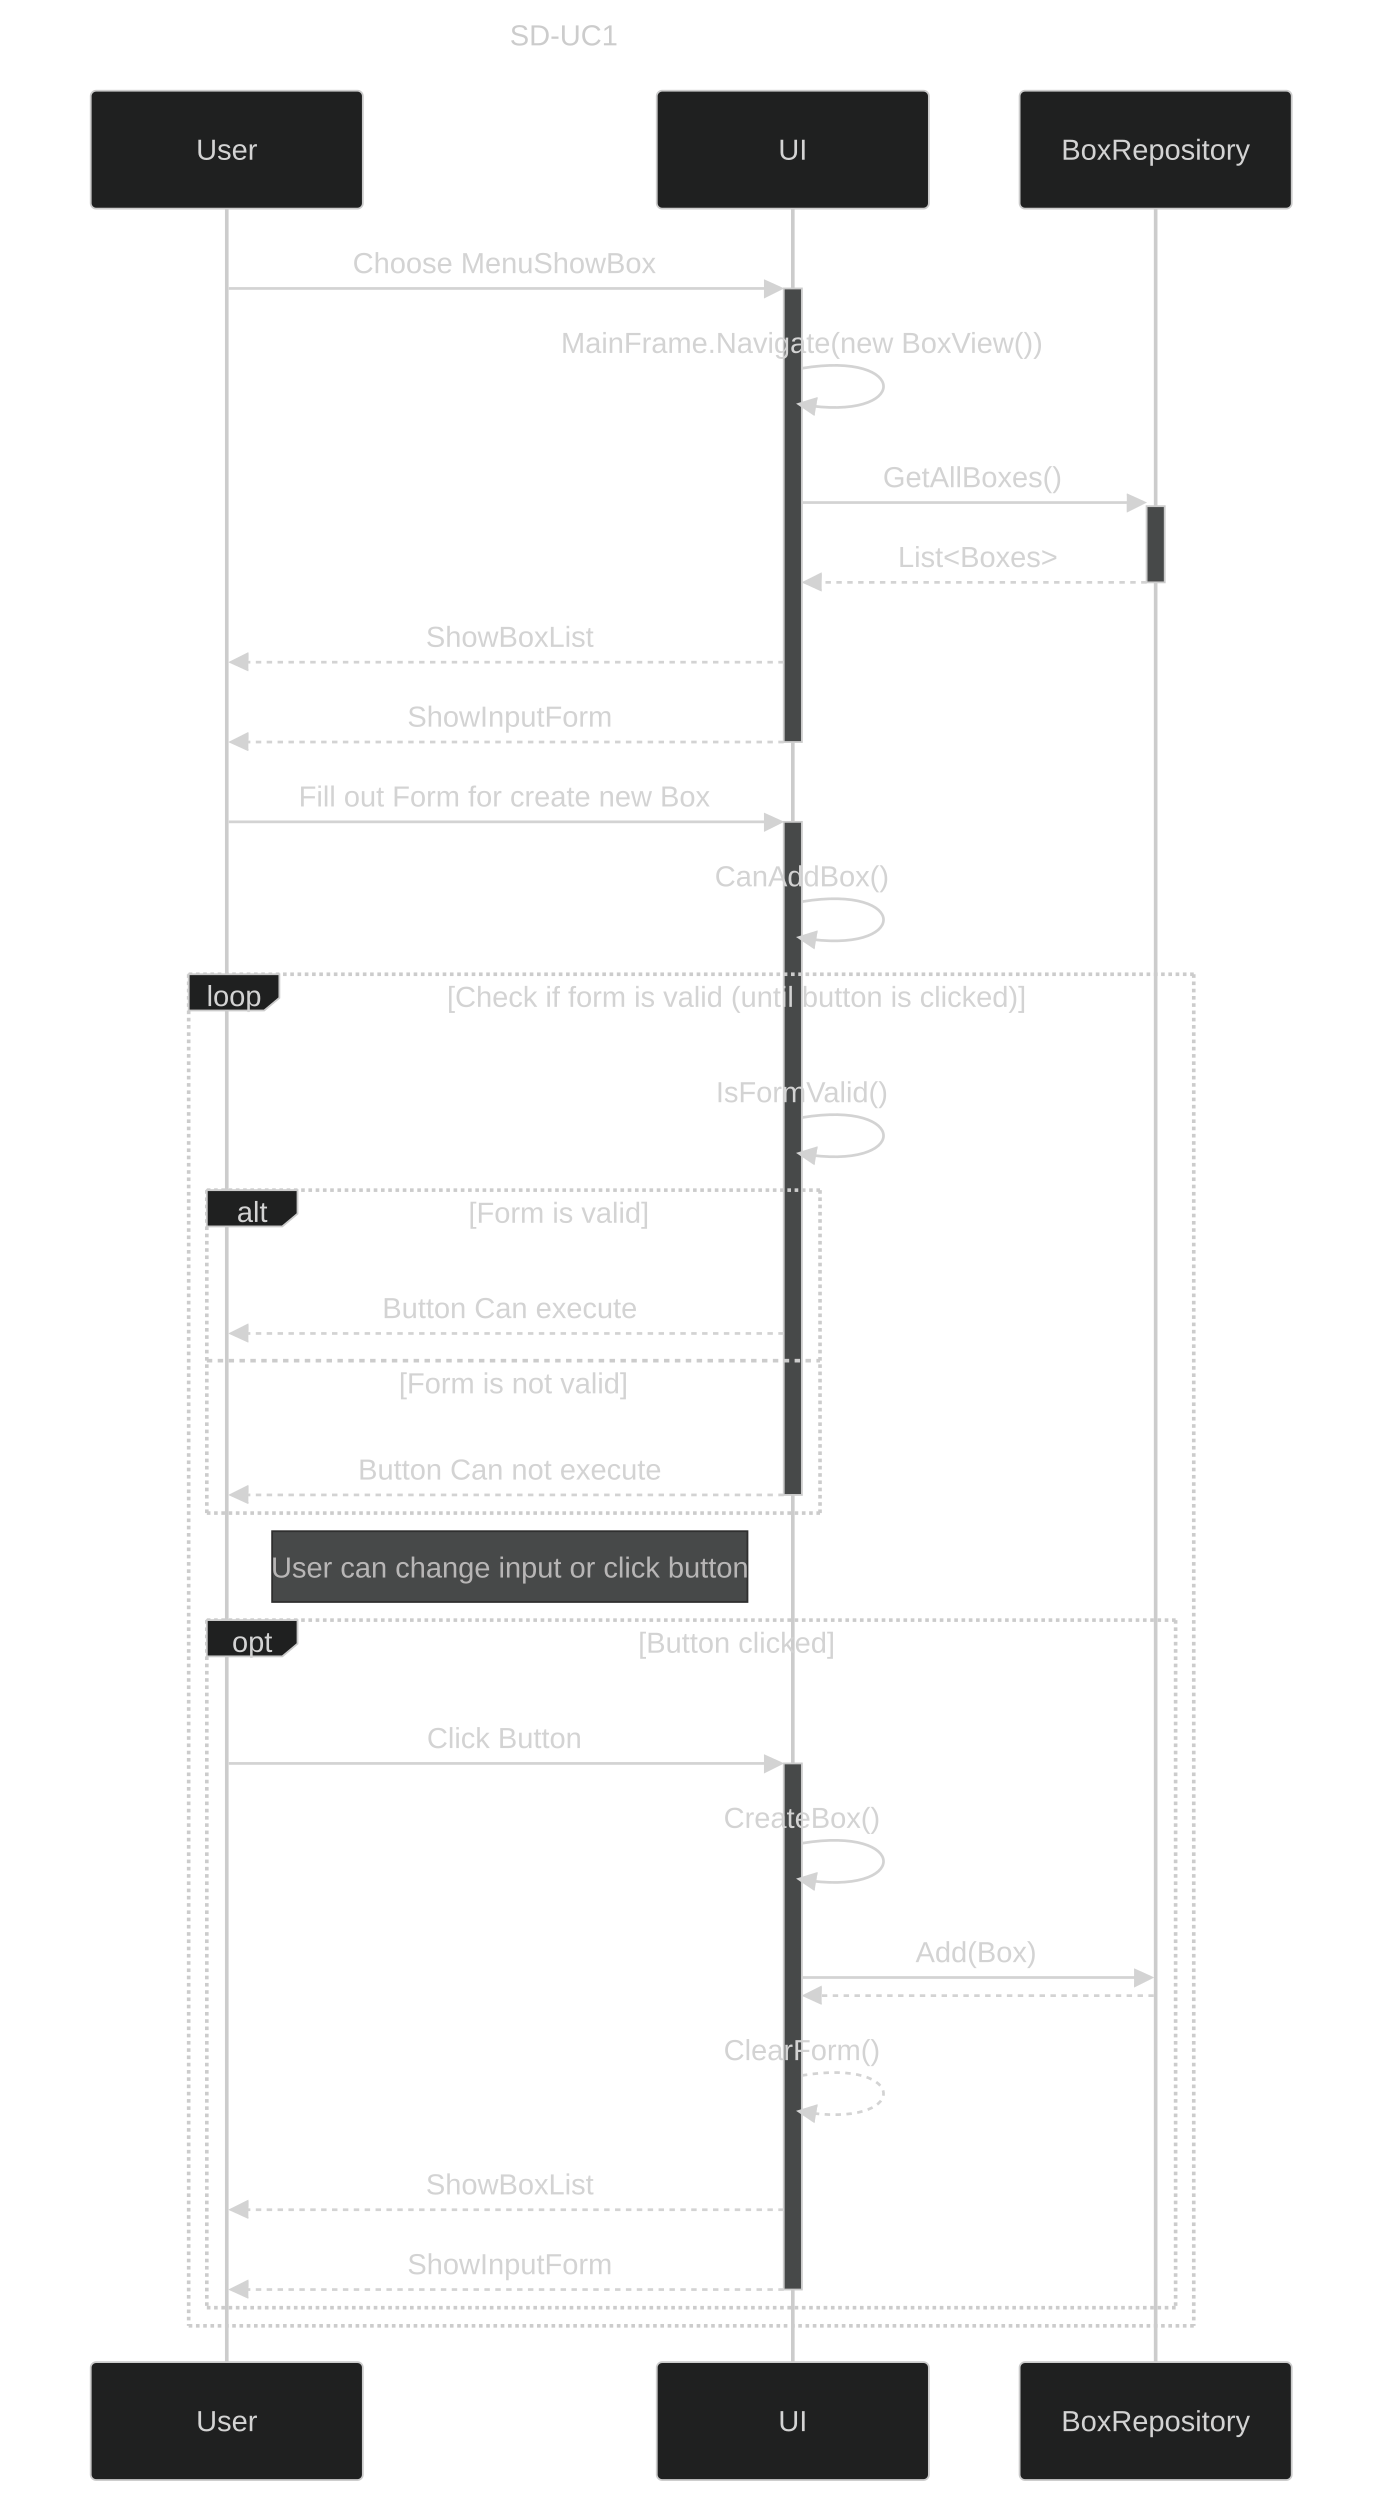
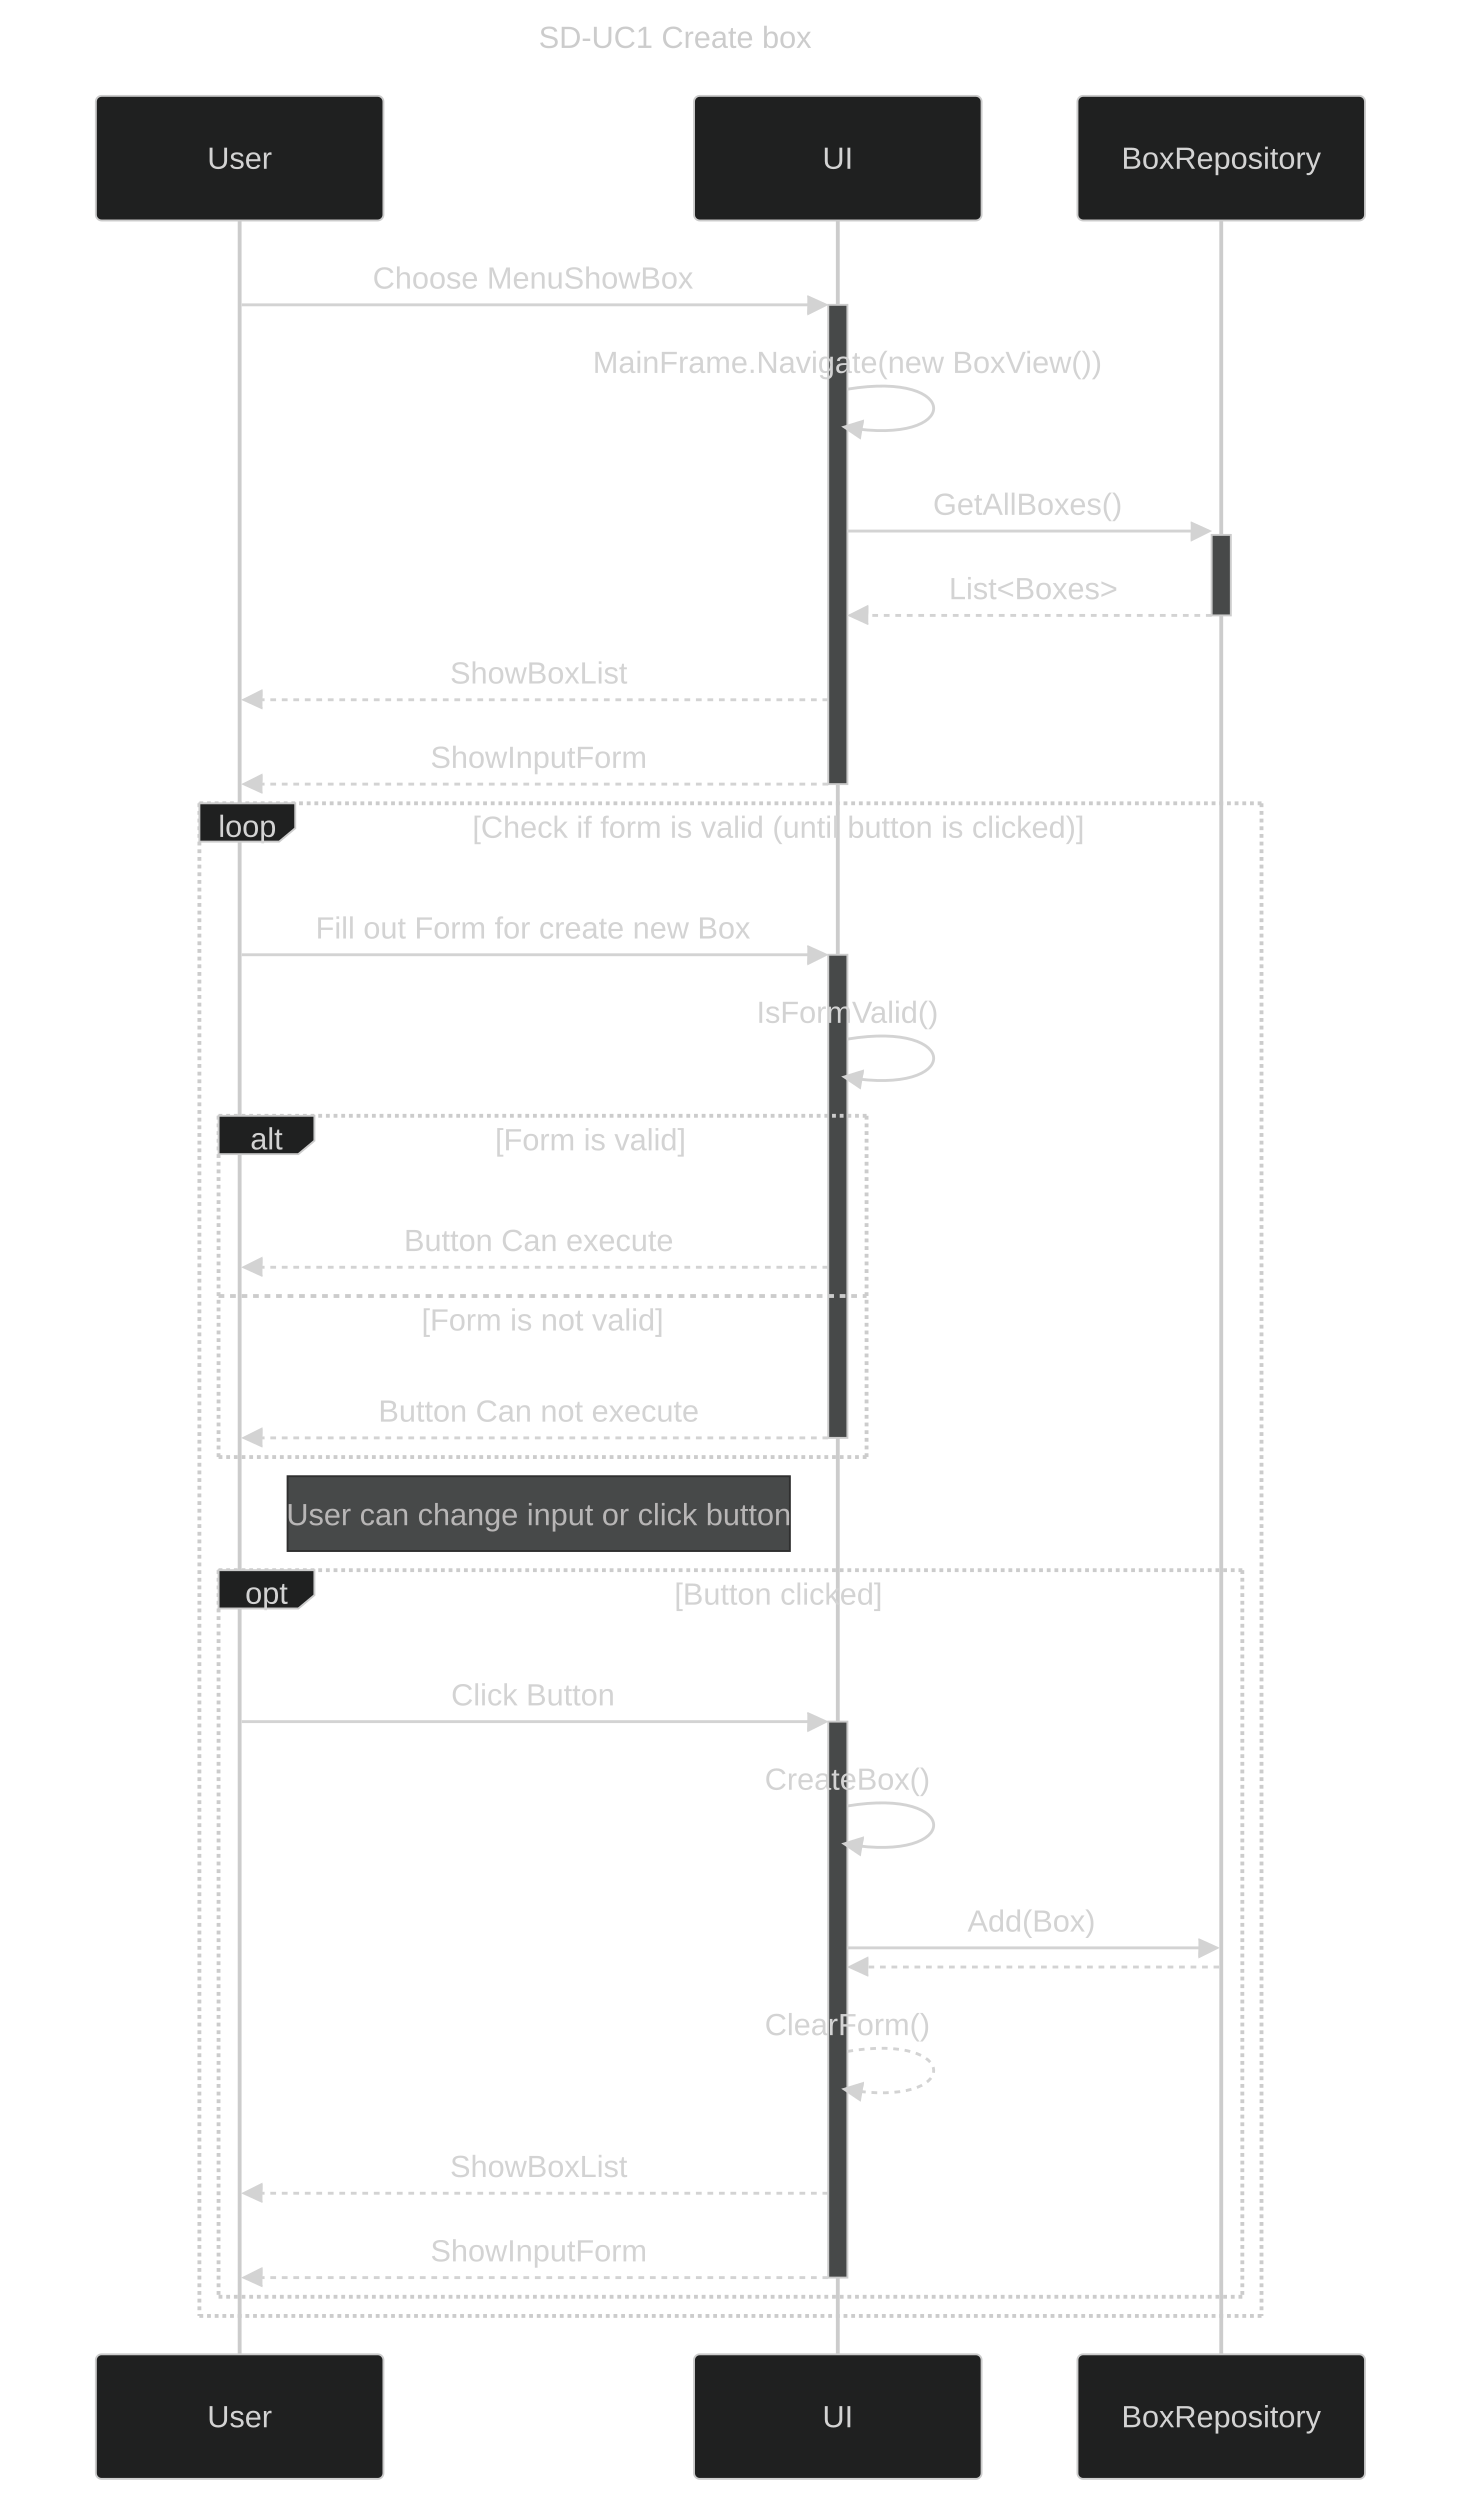
- <svg xmlns="http://www.w3.org/2000/svg" aria-roledescription="sequence" role="graphics-document document" viewBox="-50 -50 762 1378" style="max-width: 762px;" width="100%" id="mermaidGraphInSVG">
+ <svg xmlns="http://www.w3.org/2000/svg" aria-roledescription="sequence" role="graphics-document document" viewBox="-50 -50 762 1304" style="max-width: 762px;" width="100%" id="mermaidGraphInSVG">
  <g>
-     <rect class="actor actor-bottom" ry="3" rx="3" name="BoxRepository" height="65" width="150" stroke="#666" fill="#eaeaea" y="1252" x="512" />
-     <text style="text-anchor: middle; font-size: 16px; font-weight: 400;" class="actor actor-box" alignment-baseline="central" dominant-baseline="central" y="1284.5" x="587">
+     <rect class="actor actor-bottom" ry="3" rx="3" name="BoxRepository" height="65" width="150" stroke="#666" fill="#eaeaea" y="1178" x="512" />
+     <text style="text-anchor: middle; font-size: 16px; font-weight: 400;" class="actor actor-box" alignment-baseline="central" dominant-baseline="central" y="1210.5" x="587">
      <tspan dy="0" x="587">BoxRepository</tspan>
    </text>
  </g>
  <g>
-     <rect class="actor actor-bottom" ry="3" rx="3" name="UI" height="65" width="150" stroke="#666" fill="#eaeaea" y="1252" x="312" />
-     <text style="text-anchor: middle; font-size: 16px; font-weight: 400;" class="actor actor-box" alignment-baseline="central" dominant-baseline="central" y="1284.5" x="387">
+     <rect class="actor actor-bottom" ry="3" rx="3" name="UI" height="65" width="150" stroke="#666" fill="#eaeaea" y="1178" x="312" />
+     <text style="text-anchor: middle; font-size: 16px; font-weight: 400;" class="actor actor-box" alignment-baseline="central" dominant-baseline="central" y="1210.5" x="387">
      <tspan dy="0" x="387">UI</tspan>
    </text>
  </g>
  <g>
-     <rect class="actor actor-bottom" ry="3" rx="3" name="User" height="65" width="150" stroke="#666" fill="#eaeaea" y="1252" x="0" />
-     <text style="text-anchor: middle; font-size: 16px; font-weight: 400;" class="actor actor-box" alignment-baseline="central" dominant-baseline="central" y="1284.5" x="75">
+     <rect class="actor actor-bottom" ry="3" rx="3" name="User" height="65" width="150" stroke="#666" fill="#eaeaea" y="1178" x="0" />
+     <text style="text-anchor: middle; font-size: 16px; font-weight: 400;" class="actor actor-box" alignment-baseline="central" dominant-baseline="central" y="1210.5" x="75">
      <tspan dy="0" x="75">User</tspan>
    </text>
  </g>
  <g>
-     <line name="BoxRepository" stroke="#999" stroke-width="0.5px" class="actor-line 200" y2="1252" x2="587" y1="65" x1="587" id="actor23" />
-     <g id="root-23">
+     <line name="BoxRepository" stroke="#999" stroke-width="0.5px" class="actor-line 200" y2="1178" x2="587" y1="65" x1="587" id="actor65" />
+     <g id="root-65">
      <rect class="actor actor-top" ry="3" rx="3" name="BoxRepository" height="65" width="150" stroke="#666" fill="#eaeaea" y="0" x="512" />
      <text style="text-anchor: middle; font-size: 16px; font-weight: 400;" class="actor actor-box" alignment-baseline="central" dominant-baseline="central" y="32.5" x="587">
        <tspan dy="0" x="587">BoxRepository</tspan>
      </text>
    </g>
  </g>
  <g>
-     <line name="UI" stroke="#999" stroke-width="0.5px" class="actor-line 200" y2="1252" x2="387" y1="65" x1="387" id="actor22" />
-     <g id="root-22">
+     <line name="UI" stroke="#999" stroke-width="0.5px" class="actor-line 200" y2="1178" x2="387" y1="65" x1="387" id="actor64" />
+     <g id="root-64">
      <rect class="actor actor-top" ry="3" rx="3" name="UI" height="65" width="150" stroke="#666" fill="#eaeaea" y="0" x="312" />
      <text style="text-anchor: middle; font-size: 16px; font-weight: 400;" class="actor actor-box" alignment-baseline="central" dominant-baseline="central" y="32.5" x="387">
        <tspan dy="0" x="387">UI</tspan>
      </text>
    </g>
  </g>
  <g>
-     <line name="User" stroke="#999" stroke-width="0.5px" class="actor-line 200" y2="1252" x2="75" y1="65" x1="75" id="actor21" />
-     <g id="root-21">
+     <line name="User" stroke="#999" stroke-width="0.5px" class="actor-line 200" y2="1178" x2="75" y1="65" x1="75" id="actor63" />
+     <g id="root-63">
      <rect class="actor actor-top" ry="3" rx="3" name="User" height="65" width="150" stroke="#666" fill="#eaeaea" y="0" x="0" />
      <text style="text-anchor: middle; font-size: 16px; font-weight: 400;" class="actor actor-box" alignment-baseline="central" dominant-baseline="central" y="32.5" x="75">
        <tspan dy="0" x="75">User</tspan>
      </text>
    </g>
  </g>
  <style>#mermaidGraphInSVG{font-family:"trebuchet ms",verdana,arial,sans-serif;font-size:16px;fill:#ccc;}#mermaidGraphInSVG .error-icon{fill:#a44141;}#mermaidGraphInSVG .error-text{fill:#ddd;stroke:#ddd;}#mermaidGraphInSVG .edge-thickness-normal{stroke-width:1px;}#mermaidGraphInSVG .edge-thickness-thick{stroke-width:3.5px;}#mermaidGraphInSVG .edge-pattern-solid{stroke-dasharray:0;}#mermaidGraphInSVG .edge-thickness-invisible{stroke-width:0;fill:none;}#mermaidGraphInSVG .edge-pattern-dashed{stroke-dasharray:3;}#mermaidGraphInSVG .edge-pattern-dotted{stroke-dasharray:2;}#mermaidGraphInSVG .marker{fill:lightgrey;stroke:lightgrey;}#mermaidGraphInSVG .marker.cross{stroke:lightgrey;}#mermaidGraphInSVG svg{font-family:"trebuchet ms",verdana,arial,sans-serif;font-size:16px;}#mermaidGraphInSVG p{margin:0;}#mermaidGraphInSVG .actor{stroke:#ccc;fill:#1f2020;}#mermaidGraphInSVG text.actor&gt;tspan{fill:lightgrey;stroke:none;}#mermaidGraphInSVG .actor-line{stroke:#ccc;}#mermaidGraphInSVG .messageLine0{stroke-width:1.5;stroke-dasharray:none;stroke:lightgrey;}#mermaidGraphInSVG .messageLine1{stroke-width:1.5;stroke-dasharray:2,2;stroke:lightgrey;}#mermaidGraphInSVG #arrowhead path{fill:lightgrey;stroke:lightgrey;}#mermaidGraphInSVG .sequenceNumber{fill:black;}#mermaidGraphInSVG #sequencenumber{fill:lightgrey;}#mermaidGraphInSVG #crosshead path{fill:lightgrey;stroke:lightgrey;}#mermaidGraphInSVG .messageText{fill:lightgrey;stroke:none;}#mermaidGraphInSVG .labelBox{stroke:#ccc;fill:#1f2020;}#mermaidGraphInSVG .labelText,#mermaidGraphInSVG .labelText&gt;tspan{fill:lightgrey;stroke:none;}#mermaidGraphInSVG .loopText,#mermaidGraphInSVG .loopText&gt;tspan{fill:lightgrey;stroke:none;}#mermaidGraphInSVG .loopLine{stroke-width:2px;stroke-dasharray:2,2;stroke:#ccc;fill:#ccc;}#mermaidGraphInSVG .note{stroke:hsl(180, 0%, 18.353%);fill:hsl(180, 1.587%, 28.353%);}#mermaidGraphInSVG .noteText,#mermaidGraphInSVG .noteText&gt;tspan{fill:rgb(183.848, 181.552, 181.552);stroke:none;}#mermaidGraphInSVG .activation0{fill:hsl(180, 1.587%, 28.353%);stroke:#ccc;}#mermaidGraphInSVG .activation1{fill:hsl(180, 1.587%, 28.353%);stroke:#ccc;}#mermaidGraphInSVG .activation2{fill:hsl(180, 1.587%, 28.353%);stroke:#ccc;}#mermaidGraphInSVG .actorPopupMenu{position:absolute;}#mermaidGraphInSVG .actorPopupMenuPanel{position:absolute;fill:#1f2020;box-shadow:0px 8px 16px 0px rgba(0,0,0,0.2);filter:drop-shadow(3px 5px 2px rgb(0 0 0 / 0.4));}#mermaidGraphInSVG .actor-man line{stroke:#ccc;fill:#1f2020;}#mermaidGraphInSVG .actor-man circle,#mermaidGraphInSVG line{stroke:#ccc;fill:#1f2020;stroke-width:2px;}#mermaidGraphInSVG :root{--mermaid-font-family:"trebuchet ms",verdana,arial,sans-serif;}</style>
  <g />
  <defs>
    <symbol height="24" width="24" id="computer">
      <path d="M2 2v13h20v-13h-20zm18 11h-16v-9h16v9zm-10.228 6l.466-1h3.524l.467 1h-4.457zm14.228 3h-24l2-6h2.104l-1.33 4h18.45l-1.297-4h2.073l2 6zm-5-10h-14v-7h14v7z" transform="scale(.5)" />
    </symbol>
  </defs>
  <defs>
    <symbol clip-rule="evenodd" fill-rule="evenodd" id="database">
      <path d="M12.258.001l.256.004.255.005.253.008.251.01.249.012.247.015.246.016.242.019.241.02.239.023.236.024.233.027.231.028.229.031.225.032.223.034.22.036.217.038.214.04.211.041.208.043.205.045.201.046.198.048.194.05.191.051.187.053.183.054.18.056.175.057.172.059.168.06.163.061.16.063.155.064.15.066.074.033.073.033.071.034.07.034.069.035.068.035.067.035.066.035.064.036.064.036.062.036.06.036.06.037.058.037.058.037.055.038.055.038.053.038.052.038.051.039.05.039.048.039.047.039.045.04.044.04.043.04.041.04.04.041.039.041.037.041.036.041.034.041.033.042.032.042.03.042.029.042.027.042.026.043.024.043.023.043.021.043.02.043.018.044.017.043.015.044.013.044.012.044.011.045.009.044.007.045.006.045.004.045.002.045.001.045v17l-.001.045-.002.045-.004.045-.006.045-.007.045-.009.044-.011.045-.012.044-.013.044-.015.044-.017.043-.018.044-.02.043-.021.043-.023.043-.024.043-.026.043-.027.042-.029.042-.03.042-.032.042-.033.042-.034.041-.036.041-.037.041-.039.041-.04.041-.041.04-.043.04-.044.04-.045.04-.047.039-.048.039-.05.039-.051.039-.052.038-.053.038-.055.038-.055.038-.058.037-.058.037-.06.037-.06.036-.062.036-.064.036-.064.036-.066.035-.067.035-.068.035-.069.035-.07.034-.071.034-.073.033-.074.033-.15.066-.155.064-.16.063-.163.061-.168.06-.172.059-.175.057-.18.056-.183.054-.187.053-.191.051-.194.05-.198.048-.201.046-.205.045-.208.043-.211.041-.214.04-.217.038-.22.036-.223.034-.225.032-.229.031-.231.028-.233.027-.236.024-.239.023-.241.02-.242.019-.246.016-.247.015-.249.012-.251.01-.253.008-.255.005-.256.004-.258.001-.258-.001-.256-.004-.255-.005-.253-.008-.251-.01-.249-.012-.247-.015-.245-.016-.243-.019-.241-.02-.238-.023-.236-.024-.234-.027-.231-.028-.228-.031-.226-.032-.223-.034-.22-.036-.217-.038-.214-.04-.211-.041-.208-.043-.204-.045-.201-.046-.198-.048-.195-.05-.19-.051-.187-.053-.184-.054-.179-.056-.176-.057-.172-.059-.167-.06-.164-.061-.159-.063-.155-.064-.151-.066-.074-.033-.072-.033-.072-.034-.07-.034-.069-.035-.068-.035-.067-.035-.066-.035-.064-.036-.063-.036-.062-.036-.061-.036-.06-.037-.058-.037-.057-.037-.056-.038-.055-.038-.053-.038-.052-.038-.051-.039-.049-.039-.049-.039-.046-.039-.046-.04-.044-.04-.043-.04-.041-.04-.04-.041-.039-.041-.037-.041-.036-.041-.034-.041-.033-.042-.032-.042-.03-.042-.029-.042-.027-.042-.026-.043-.024-.043-.023-.043-.021-.043-.02-.043-.018-.044-.017-.043-.015-.044-.013-.044-.012-.044-.011-.045-.009-.044-.007-.045-.006-.045-.004-.045-.002-.045-.001-.045v-17l.001-.045.002-.045.004-.045.006-.045.007-.045.009-.044.011-.045.012-.044.013-.044.015-.044.017-.043.018-.044.02-.043.021-.043.023-.043.024-.043.026-.043.027-.042.029-.042.03-.042.032-.042.033-.042.034-.041.036-.041.037-.041.039-.041.04-.041.041-.04.043-.04.044-.04.046-.04.046-.039.049-.039.049-.039.051-.039.052-.038.053-.038.055-.038.056-.038.057-.037.058-.037.06-.037.061-.036.062-.036.063-.036.064-.036.066-.035.067-.035.068-.035.069-.035.07-.034.072-.034.072-.033.074-.033.151-.066.155-.064.159-.063.164-.061.167-.06.172-.059.176-.057.179-.056.184-.054.187-.053.19-.051.195-.05.198-.048.201-.046.204-.045.208-.043.211-.041.214-.04.217-.038.22-.036.223-.034.226-.032.228-.031.231-.028.234-.027.236-.024.238-.023.241-.02.243-.019.245-.016.247-.015.249-.012.251-.01.253-.008.255-.005.256-.004.258-.001.258.001zm-9.258 20.499v.01l.001.021.003.021.004.022.005.021.006.022.007.022.009.023.01.022.011.023.012.023.013.023.015.023.016.024.017.023.018.024.019.024.021.024.022.025.023.024.024.025.052.049.056.05.061.051.066.051.07.051.075.051.079.052.084.052.088.052.092.052.097.052.102.051.105.052.11.052.114.051.119.051.123.051.127.05.131.05.135.05.139.048.144.049.147.047.152.047.155.047.16.045.163.045.167.043.171.043.176.041.178.041.183.039.187.039.19.037.194.035.197.035.202.033.204.031.209.03.212.029.216.027.219.025.222.024.226.021.23.02.233.018.236.016.24.015.243.012.246.01.249.008.253.005.256.004.259.001.26-.001.257-.004.254-.005.25-.008.247-.011.244-.012.241-.014.237-.016.233-.018.231-.021.226-.021.224-.024.22-.026.216-.027.212-.028.21-.031.205-.031.202-.034.198-.034.194-.036.191-.037.187-.039.183-.04.179-.04.175-.042.172-.043.168-.044.163-.045.16-.046.155-.046.152-.047.148-.048.143-.049.139-.049.136-.05.131-.05.126-.05.123-.051.118-.052.114-.051.11-.052.106-.052.101-.052.096-.052.092-.052.088-.053.083-.051.079-.052.074-.052.07-.051.065-.051.06-.051.056-.05.051-.05.023-.024.023-.025.021-.024.02-.024.019-.024.018-.024.017-.024.015-.023.014-.024.013-.023.012-.023.01-.023.01-.022.008-.022.006-.022.006-.022.004-.022.004-.021.001-.021.001-.021v-4.127l-.077.055-.08.053-.083.054-.085.053-.087.052-.09.052-.093.051-.095.05-.097.05-.1.049-.102.049-.105.048-.106.047-.109.047-.111.046-.114.045-.115.045-.118.044-.12.043-.122.042-.124.042-.126.041-.128.04-.13.04-.132.038-.134.038-.135.037-.138.037-.139.035-.142.035-.143.034-.144.033-.147.032-.148.031-.15.03-.151.03-.153.029-.154.027-.156.027-.158.026-.159.025-.161.024-.162.023-.163.022-.165.021-.166.02-.167.019-.169.018-.169.017-.171.016-.173.015-.173.014-.175.013-.175.012-.177.011-.178.01-.179.008-.179.008-.181.006-.182.005-.182.004-.184.003-.184.002h-.37l-.184-.002-.184-.003-.182-.004-.182-.005-.181-.006-.179-.008-.179-.008-.178-.01-.176-.011-.176-.012-.175-.013-.173-.014-.172-.015-.171-.016-.17-.017-.169-.018-.167-.019-.166-.02-.165-.021-.163-.022-.162-.023-.161-.024-.159-.025-.157-.026-.156-.027-.155-.027-.153-.029-.151-.03-.15-.03-.148-.031-.146-.032-.145-.033-.143-.034-.141-.035-.14-.035-.137-.037-.136-.037-.134-.038-.132-.038-.13-.04-.128-.04-.126-.041-.124-.042-.122-.042-.12-.044-.117-.043-.116-.045-.113-.045-.112-.046-.109-.047-.106-.047-.105-.048-.102-.049-.1-.049-.097-.05-.095-.05-.093-.052-.09-.051-.087-.052-.085-.053-.083-.054-.08-.054-.077-.054v4.127zm0-5.654v.011l.001.021.003.021.004.021.005.022.006.022.007.022.009.022.01.022.011.023.012.023.013.023.015.024.016.023.017.024.018.024.019.024.021.024.022.024.023.025.024.024.052.05.056.05.061.05.066.051.07.051.075.052.079.051.084.052.088.052.092.052.097.052.102.052.105.052.11.051.114.051.119.052.123.05.127.051.131.05.135.049.139.049.144.048.147.048.152.047.155.046.16.045.163.045.167.044.171.042.176.042.178.04.183.04.187.038.19.037.194.036.197.034.202.033.204.032.209.03.212.028.216.027.219.025.222.024.226.022.23.02.233.018.236.016.24.014.243.012.246.01.249.008.253.006.256.003.259.001.26-.001.257-.003.254-.006.25-.008.247-.01.244-.012.241-.015.237-.016.233-.018.231-.02.226-.022.224-.024.22-.025.216-.027.212-.029.21-.03.205-.032.202-.033.198-.035.194-.036.191-.037.187-.039.183-.039.179-.041.175-.042.172-.043.168-.044.163-.045.16-.045.155-.047.152-.047.148-.048.143-.048.139-.05.136-.049.131-.05.126-.051.123-.051.118-.051.114-.052.11-.052.106-.052.101-.052.096-.052.092-.052.088-.052.083-.052.079-.052.074-.051.07-.052.065-.051.06-.05.056-.051.051-.049.023-.025.023-.024.021-.025.02-.024.019-.024.018-.024.017-.024.015-.023.014-.023.013-.024.012-.022.01-.023.01-.023.008-.022.006-.022.006-.022.004-.021.004-.022.001-.021.001-.021v-4.139l-.077.054-.08.054-.083.054-.085.052-.087.053-.09.051-.093.051-.095.051-.097.05-.1.049-.102.049-.105.048-.106.047-.109.047-.111.046-.114.045-.115.044-.118.044-.12.044-.122.042-.124.042-.126.041-.128.04-.13.039-.132.039-.134.038-.135.037-.138.036-.139.036-.142.035-.143.033-.144.033-.147.033-.148.031-.15.03-.151.03-.153.028-.154.028-.156.027-.158.026-.159.025-.161.024-.162.023-.163.022-.165.021-.166.02-.167.019-.169.018-.169.017-.171.016-.173.015-.173.014-.175.013-.175.012-.177.011-.178.009-.179.009-.179.007-.181.007-.182.005-.182.004-.184.003-.184.002h-.37l-.184-.002-.184-.003-.182-.004-.182-.005-.181-.007-.179-.007-.179-.009-.178-.009-.176-.011-.176-.012-.175-.013-.173-.014-.172-.015-.171-.016-.17-.017-.169-.018-.167-.019-.166-.02-.165-.021-.163-.022-.162-.023-.161-.024-.159-.025-.157-.026-.156-.027-.155-.028-.153-.028-.151-.03-.15-.03-.148-.031-.146-.033-.145-.033-.143-.033-.141-.035-.14-.036-.137-.036-.136-.037-.134-.038-.132-.039-.13-.039-.128-.04-.126-.041-.124-.042-.122-.043-.12-.043-.117-.044-.116-.044-.113-.046-.112-.046-.109-.046-.106-.047-.105-.048-.102-.049-.1-.049-.097-.05-.095-.051-.093-.051-.09-.051-.087-.053-.085-.052-.083-.054-.08-.054-.077-.054v4.139zm0-5.666v.011l.001.02.003.022.004.021.005.022.006.021.007.022.009.023.01.022.011.023.012.023.013.023.015.023.016.024.017.024.018.023.019.024.021.025.022.024.023.024.024.025.052.05.056.05.061.05.066.051.07.051.075.052.079.051.084.052.088.052.092.052.097.052.102.052.105.051.11.052.114.051.119.051.123.051.127.05.131.05.135.05.139.049.144.048.147.048.152.047.155.046.16.045.163.045.167.043.171.043.176.042.178.04.183.04.187.038.19.037.194.036.197.034.202.033.204.032.209.03.212.028.216.027.219.025.222.024.226.021.23.02.233.018.236.017.24.014.243.012.246.01.249.008.253.006.256.003.259.001.26-.001.257-.003.254-.006.25-.008.247-.01.244-.013.241-.014.237-.016.233-.018.231-.02.226-.022.224-.024.22-.025.216-.027.212-.029.21-.03.205-.032.202-.033.198-.035.194-.036.191-.037.187-.039.183-.039.179-.041.175-.042.172-.043.168-.044.163-.045.16-.045.155-.047.152-.047.148-.048.143-.049.139-.049.136-.049.131-.051.126-.05.123-.051.118-.052.114-.051.11-.052.106-.052.101-.052.096-.052.092-.052.088-.052.083-.052.079-.052.074-.052.07-.051.065-.051.06-.051.056-.05.051-.049.023-.025.023-.025.021-.024.02-.024.019-.024.018-.024.017-.024.015-.023.014-.024.013-.023.012-.023.01-.022.01-.023.008-.022.006-.022.006-.022.004-.022.004-.021.001-.021.001-.021v-4.153l-.077.054-.08.054-.083.053-.085.053-.087.053-.09.051-.093.051-.095.051-.097.05-.1.049-.102.048-.105.048-.106.048-.109.046-.111.046-.114.046-.115.044-.118.044-.12.043-.122.043-.124.042-.126.041-.128.04-.13.039-.132.039-.134.038-.135.037-.138.036-.139.036-.142.034-.143.034-.144.033-.147.032-.148.032-.15.03-.151.03-.153.028-.154.028-.156.027-.158.026-.159.024-.161.024-.162.023-.163.023-.165.021-.166.02-.167.019-.169.018-.169.017-.171.016-.173.015-.173.014-.175.013-.175.012-.177.01-.178.01-.179.009-.179.007-.181.006-.182.006-.182.004-.184.003-.184.001-.185.001-.185-.001-.184-.001-.184-.003-.182-.004-.182-.006-.181-.006-.179-.007-.179-.009-.178-.01-.176-.01-.176-.012-.175-.013-.173-.014-.172-.015-.171-.016-.17-.017-.169-.018-.167-.019-.166-.02-.165-.021-.163-.023-.162-.023-.161-.024-.159-.024-.157-.026-.156-.027-.155-.028-.153-.028-.151-.03-.15-.03-.148-.032-.146-.032-.145-.033-.143-.034-.141-.034-.14-.036-.137-.036-.136-.037-.134-.038-.132-.039-.13-.039-.128-.041-.126-.041-.124-.041-.122-.043-.12-.043-.117-.044-.116-.044-.113-.046-.112-.046-.109-.046-.106-.048-.105-.048-.102-.048-.1-.05-.097-.049-.095-.051-.093-.051-.09-.052-.087-.052-.085-.053-.083-.053-.08-.054-.077-.054v4.153zm8.74-8.179l-.257.004-.254.005-.25.008-.247.011-.244.012-.241.014-.237.016-.233.018-.231.021-.226.022-.224.023-.22.026-.216.027-.212.028-.21.031-.205.032-.202.033-.198.034-.194.036-.191.038-.187.038-.183.04-.179.041-.175.042-.172.043-.168.043-.163.045-.16.046-.155.046-.152.048-.148.048-.143.048-.139.049-.136.05-.131.05-.126.051-.123.051-.118.051-.114.052-.11.052-.106.052-.101.052-.096.052-.092.052-.088.052-.083.052-.079.052-.074.051-.07.052-.065.051-.06.05-.056.05-.051.05-.023.025-.023.024-.021.024-.02.025-.019.024-.018.024-.017.023-.015.024-.014.023-.013.023-.012.023-.01.023-.01.022-.008.022-.006.023-.006.021-.004.022-.004.021-.001.021-.001.021.001.021.001.021.004.021.004.022.006.021.006.023.008.022.01.022.01.023.012.023.013.023.014.023.015.024.017.023.018.024.019.024.02.025.021.024.023.024.023.025.051.05.056.05.06.05.065.051.07.052.074.051.079.052.083.052.088.052.092.052.096.052.101.052.106.052.11.052.114.052.118.051.123.051.126.051.131.05.136.05.139.049.143.048.148.048.152.048.155.046.16.046.163.045.168.043.172.043.175.042.179.041.183.04.187.038.191.038.194.036.198.034.202.033.205.032.21.031.212.028.216.027.22.026.224.023.226.022.231.021.233.018.237.016.241.014.244.012.247.011.25.008.254.005.257.004.26.001.26-.001.257-.004.254-.005.25-.008.247-.011.244-.012.241-.014.237-.016.233-.018.231-.021.226-.022.224-.023.22-.026.216-.027.212-.028.21-.031.205-.032.202-.033.198-.034.194-.036.191-.038.187-.038.183-.04.179-.041.175-.042.172-.043.168-.043.163-.045.16-.046.155-.046.152-.048.148-.048.143-.048.139-.049.136-.05.131-.05.126-.051.123-.051.118-.051.114-.052.11-.052.106-.052.101-.052.096-.052.092-.052.088-.052.083-.052.079-.052.074-.051.07-.052.065-.051.06-.05.056-.05.051-.05.023-.025.023-.024.021-.024.02-.025.019-.024.018-.024.017-.023.015-.024.014-.023.013-.023.012-.023.01-.023.01-.022.008-.022.006-.023.006-.021.004-.022.004-.021.001-.021.001-.021-.001-.021-.001-.021-.004-.021-.004-.022-.006-.021-.006-.023-.008-.022-.01-.022-.01-.023-.012-.023-.013-.023-.014-.023-.015-.024-.017-.023-.018-.024-.019-.024-.02-.025-.021-.024-.023-.024-.023-.025-.051-.05-.056-.05-.06-.05-.065-.051-.07-.052-.074-.051-.079-.052-.083-.052-.088-.052-.092-.052-.096-.052-.101-.052-.106-.052-.11-.052-.114-.052-.118-.051-.123-.051-.126-.051-.131-.05-.136-.05-.139-.049-.143-.048-.148-.048-.152-.048-.155-.046-.16-.046-.163-.045-.168-.043-.172-.043-.175-.042-.179-.041-.183-.04-.187-.038-.191-.038-.194-.036-.198-.034-.202-.033-.205-.032-.21-.031-.212-.028-.216-.027-.22-.026-.224-.023-.226-.022-.231-.021-.233-.018-.237-.016-.241-.014-.244-.012-.247-.011-.25-.008-.254-.005-.257-.004-.26-.001-.26.001z" transform="scale(.5)" />
    </symbol>
  </defs>
  <defs>
    <symbol height="24" width="24" id="clock">
      <path d="M12 2c5.514 0 10 4.486 10 10s-4.486 10-10 10-10-4.486-10-10 4.486-10 10-10zm0-2c-6.627 0-12 5.373-12 12s5.373 12 12 12 12-5.373 12-12-5.373-12-12-12zm5.848 12.459c.202.038.202.333.001.372-1.907.361-6.045 1.111-6.547 1.111-.719 0-1.301-.582-1.301-1.301 0-.512.77-5.447 1.125-7.445.034-.192.312-.181.343.014l.985 6.238 5.394 1.011z" transform="scale(.5)" />
    </symbol>
  </defs>
  <defs>
    <marker orient="auto-start-reverse" markerHeight="12" markerWidth="12" markerUnits="userSpaceOnUse" refY="5" refX="7.9" id="arrowhead">
      <path d="M -1 0 L 10 5 L 0 10 z" />
    </marker>
  </defs>
  <defs>
    <marker refY="4.5" refX="4" orient="auto" markerHeight="8" markerWidth="15" id="crosshead">
      <path style="stroke-dasharray: 0, 0;" d="M 1,2 L 6,7 M 6,2 L 1,7" stroke-width="1pt" stroke="#000000" fill="none" />
    </marker>
  </defs>
  <defs>
    <marker orient="auto" markerHeight="28" markerWidth="20" refY="7" refX="15.5" id="filled-head">
      <path d="M 18,7 L9,13 L14,7 L9,1 Z" />
    </marker>
  </defs>
  <defs>
    <marker orient="auto" markerHeight="40" markerWidth="60" refY="15" refX="15" id="sequencenumber">
      <circle r="6" cy="15" cx="15" />
    </marker>
  </defs>
  <g>
    <rect class="activation0" height="250" width="10" stroke="#666" fill="#EDF2AE" y="109" x="382" />
  </g>
  <g>
    <rect class="activation0" height="42" width="10" stroke="#666" fill="#EDF2AE" y="229" x="582" />
  </g>
  <g>
-     <rect class="activation0" height="371" width="10" stroke="#666" fill="#EDF2AE" y="403" x="382" />
+     <rect class="activation0" height="252" width="10" stroke="#666" fill="#EDF2AE" y="448" x="382" />
  </g>
  <g>
-     <line class="loopLine" y2="606" x2="402" y1="606" x1="64" />
-     <line class="loopLine" y2="784" x2="402" y1="606" x1="402" />
-     <line class="loopLine" y2="784" x2="402" y1="784" x1="64" />
-     <line class="loopLine" y2="784" x2="64" y1="606" x1="64" />
-     <line style="stroke-dasharray: 3, 3;" class="loopLine" y2="700" x2="402" y1="700" x1="64" />
-     <polygon class="labelBox" points="64,606 114,606 114,619 105.6,626 64,626" />
-     <text style="font-size: 16px; font-weight: 400;" class="labelText" alignment-baseline="middle" dominant-baseline="middle" text-anchor="middle" y="619" x="89">alt</text>
-     <text style="font-size: 16px; font-weight: 400;" class="loopText" text-anchor="middle" y="624" x="258">
+     <line class="loopLine" y2="532" x2="402" y1="532" x1="64" />
+     <line class="loopLine" y2="710" x2="402" y1="532" x1="402" />
+     <line class="loopLine" y2="710" x2="402" y1="710" x1="64" />
+     <line class="loopLine" y2="710" x2="64" y1="532" x1="64" />
+     <line style="stroke-dasharray: 3, 3;" class="loopLine" y2="626" x2="402" y1="626" x1="64" />
+     <polygon class="labelBox" points="64,532 114,532 114,545 105.6,552 64,552" />
+     <text style="font-size: 16px; font-weight: 400;" class="labelText" alignment-baseline="middle" dominant-baseline="middle" text-anchor="middle" y="545" x="89">alt</text>
+     <text style="font-size: 16px; font-weight: 400;" class="loopText" text-anchor="middle" y="550" x="258">
      <tspan x="258">[Form is valid]</tspan>
    </text>
-     <text style="font-size: 16px; font-weight: 400;" class="loopText" text-anchor="middle" y="718" x="233">[Form is not valid]</text>
+     <text style="font-size: 16px; font-weight: 400;" class="loopText" text-anchor="middle" y="644" x="233">[Form is not valid]</text>
  </g>
  <g>
-     <rect class="note" height="39" width="262" stroke="#666" fill="#EDF2AE" y="794" x="100" />
-     <text style="font-size: 16px; font-weight: 400;" dy="1em" class="noteText" alignment-baseline="middle" dominant-baseline="middle" text-anchor="middle" y="799" x="231">
+     <rect class="note" height="39" width="262" stroke="#666" fill="#EDF2AE" y="720" x="100" />
+     <text style="font-size: 16px; font-weight: 400;" dy="1em" class="noteText" alignment-baseline="middle" dominant-baseline="middle" text-anchor="middle" y="725" x="231">
      <tspan x="231">User can change input or click button</tspan>
    </text>
  </g>
  <g>
-     <rect class="activation0" height="290" width="10" stroke="#666" fill="#EDF2AE" y="922" x="382" />
+     <rect class="activation0" height="290" width="10" stroke="#666" fill="#EDF2AE" y="848" x="382" />
  </g>
  <g>
-     <line class="loopLine" y2="843" x2="598" y1="843" x1="64" />
-     <line class="loopLine" y2="1222" x2="598" y1="843" x1="598" />
-     <line class="loopLine" y2="1222" x2="598" y1="1222" x1="64" />
-     <line class="loopLine" y2="1222" x2="64" y1="843" x1="64" />
-     <polygon class="labelBox" points="64,843 114,843 114,856 105.6,863 64,863" />
-     <text style="font-size: 16px; font-weight: 400;" class="labelText" alignment-baseline="middle" dominant-baseline="middle" text-anchor="middle" y="856" x="89">opt</text>
-     <text style="font-size: 16px; font-weight: 400;" class="loopText" text-anchor="middle" y="861" x="356">
+     <line class="loopLine" y2="769" x2="598" y1="769" x1="64" />
+     <line class="loopLine" y2="1148" x2="598" y1="769" x1="598" />
+     <line class="loopLine" y2="1148" x2="598" y1="1148" x1="64" />
+     <line class="loopLine" y2="1148" x2="64" y1="769" x1="64" />
+     <polygon class="labelBox" points="64,769 114,769 114,782 105.6,789 64,789" />
+     <text style="font-size: 16px; font-weight: 400;" class="labelText" alignment-baseline="middle" dominant-baseline="middle" text-anchor="middle" y="782" x="89">opt</text>
+     <text style="font-size: 16px; font-weight: 400;" class="loopText" text-anchor="middle" y="787" x="356">
      <tspan x="356">[Button clicked]</tspan>
    </text>
  </g>
  <g>
-     <line class="loopLine" y2="487" x2="608" y1="487" x1="54" />
-     <line class="loopLine" y2="1232" x2="608" y1="487" x1="608" />
-     <line class="loopLine" y2="1232" x2="608" y1="1232" x1="54" />
-     <line class="loopLine" y2="1232" x2="54" y1="487" x1="54" />
-     <polygon class="labelBox" points="54,487 104,487 104,500 95.6,507 54,507" />
-     <text style="font-size: 16px; font-weight: 400;" class="labelText" alignment-baseline="middle" dominant-baseline="middle" text-anchor="middle" y="500" x="79">loop</text>
-     <text style="font-size: 16px; font-weight: 400;" class="loopText" text-anchor="middle" y="505" x="356">
+     <line class="loopLine" y2="369" x2="608" y1="369" x1="54" />
+     <line class="loopLine" y2="1158" x2="608" y1="369" x1="608" />
+     <line class="loopLine" y2="1158" x2="608" y1="1158" x1="54" />
+     <line class="loopLine" y2="1158" x2="54" y1="369" x1="54" />
+     <polygon class="labelBox" points="54,369 104,369 104,382 95.6,389 54,389" />
+     <text style="font-size: 16px; font-weight: 400;" class="labelText" alignment-baseline="middle" dominant-baseline="middle" text-anchor="middle" y="382" x="79">loop</text>
+     <text style="font-size: 16px; font-weight: 400;" class="loopText" text-anchor="middle" y="387" x="356">
      <tspan x="356">[Check if form is valid (until button is clicked)]</tspan>
    </text>
  </g>
  <text style="font-size: 16px; font-weight: 400;" dy="1em" class="messageText" alignment-baseline="middle" dominant-baseline="middle" text-anchor="middle" y="80" x="228">Choose MenuShowBox</text>
  <line style="fill: none;" marker-end="url(#arrowhead)" stroke="none" stroke-width="2" class="messageLine0" y2="109" x2="379" y1="109" x1="76" />
  <text style="font-size: 16px; font-weight: 400;" dy="1em" class="messageText" alignment-baseline="middle" dominant-baseline="middle" text-anchor="middle" y="124" x="392">MainFrame.Navigate(new BoxView())</text>
  <path style="fill: none;" marker-end="url(#arrowhead)" stroke="none" stroke-width="2" class="messageLine0" d="M 392,153 C 452,143 452,183 392,173" />
  <text style="font-size: 16px; font-weight: 400;" dy="1em" class="messageText" alignment-baseline="middle" dominant-baseline="middle" text-anchor="middle" y="198" x="486">GetAllBoxes()</text>
  <line style="fill: none;" marker-end="url(#arrowhead)" stroke="none" stroke-width="2" class="messageLine0" y2="227" x2="579" y1="227" x1="392" />
  <text style="font-size: 16px; font-weight: 400;" dy="1em" class="messageText" alignment-baseline="middle" dominant-baseline="middle" text-anchor="middle" y="242" x="489">List&lt;Boxes&gt;</text>
  <line style="stroke-dasharray: 3, 3; fill: none;" marker-end="url(#arrowhead)" stroke="none" stroke-width="2" class="messageLine1" y2="271" x2="395" y1="271" x1="582" />
  <text style="font-size: 16px; font-weight: 400;" dy="1em" class="messageText" alignment-baseline="middle" dominant-baseline="middle" text-anchor="middle" y="286" x="231">ShowBoxList</text>
  <line style="stroke-dasharray: 3, 3; fill: none;" marker-end="url(#arrowhead)" stroke="none" stroke-width="2" class="messageLine1" y2="315" x2="79" y1="315" x1="382" />
  <text style="font-size: 16px; font-weight: 400;" dy="1em" class="messageText" alignment-baseline="middle" dominant-baseline="middle" text-anchor="middle" y="330" x="231">ShowInputForm</text>
  <line style="stroke-dasharray: 3, 3; fill: none;" marker-end="url(#arrowhead)" stroke="none" stroke-width="2" class="messageLine1" y2="359" x2="79" y1="359" x1="382" />
-   <text style="font-size: 16px; font-weight: 400;" dy="1em" class="messageText" alignment-baseline="middle" dominant-baseline="middle" text-anchor="middle" y="374" x="228">Fill out Form for create new Box</text>
-   <line style="fill: none;" marker-end="url(#arrowhead)" stroke="none" stroke-width="2" class="messageLine0" y2="403" x2="379" y1="403" x1="76" />
-   <text style="font-size: 16px; font-weight: 400;" dy="1em" class="messageText" alignment-baseline="middle" dominant-baseline="middle" text-anchor="middle" y="418" x="392">CanAddBox()</text>
-   <path style="fill: none;" marker-end="url(#arrowhead)" stroke="none" stroke-width="2" class="messageLine0" d="M 392,447 C 452,437 452,477 392,467" />
-   <text style="font-size: 16px; font-weight: 400;" dy="1em" class="messageText" alignment-baseline="middle" dominant-baseline="middle" text-anchor="middle" y="537" x="392">IsFormValid()</text>
-   <path style="fill: none;" marker-end="url(#arrowhead)" stroke="none" stroke-width="2" class="messageLine0" d="M 392,566 C 452,556 452,596 392,586" />
-   <text style="font-size: 16px; font-weight: 400;" dy="1em" class="messageText" alignment-baseline="middle" dominant-baseline="middle" text-anchor="middle" y="656" x="231">Button Can execute</text>
-   <line style="stroke-dasharray: 3, 3; fill: none;" marker-end="url(#arrowhead)" stroke="none" stroke-width="2" class="messageLine1" y2="685" x2="79" y1="685" x1="382" />
-   <text style="font-size: 16px; font-weight: 400;" dy="1em" class="messageText" alignment-baseline="middle" dominant-baseline="middle" text-anchor="middle" y="745" x="231">Button Can not execute</text>
-   <line style="stroke-dasharray: 3, 3; fill: none;" marker-end="url(#arrowhead)" stroke="none" stroke-width="2" class="messageLine1" y2="774" x2="79" y1="774" x1="382" />
-   <text style="font-size: 16px; font-weight: 400;" dy="1em" class="messageText" alignment-baseline="middle" dominant-baseline="middle" text-anchor="middle" y="893" x="228">Click Button</text>
-   <line style="fill: none;" marker-end="url(#arrowhead)" stroke="none" stroke-width="2" class="messageLine0" y2="922" x2="379" y1="922" x1="76" />
-   <text style="font-size: 16px; font-weight: 400;" dy="1em" class="messageText" alignment-baseline="middle" dominant-baseline="middle" text-anchor="middle" y="937" x="392">CreateBox()</text>
-   <path style="fill: none;" marker-end="url(#arrowhead)" stroke="none" stroke-width="2" class="messageLine0" d="M 392,966 C 452,956 452,996 392,986" />
-   <text style="font-size: 16px; font-weight: 400;" dy="1em" class="messageText" alignment-baseline="middle" dominant-baseline="middle" text-anchor="middle" y="1011" x="488">Add(Box)</text>
-   <line style="fill: none;" marker-end="url(#arrowhead)" stroke="none" stroke-width="2" class="messageLine0" y2="1040" x2="583" y1="1040" x1="392" />
-   <text style="font-size: 16px; font-weight: 400;" dy="1em" class="messageText" alignment-baseline="middle" dominant-baseline="middle" text-anchor="middle" y="1055" x="491">​</text>
-   <line style="stroke-dasharray: 3, 3; fill: none;" marker-end="url(#arrowhead)" stroke="none" stroke-width="2" class="messageLine1" y2="1050" x2="395" y1="1050" x1="586" />
-   <text style="font-size: 16px; font-weight: 400;" dy="1em" class="messageText" alignment-baseline="middle" dominant-baseline="middle" text-anchor="middle" y="1065" x="392">ClearForm()</text>
-   <path style="stroke-dasharray: 3, 3; fill: none;" marker-end="url(#arrowhead)" stroke="none" stroke-width="2" class="messageLine1" d="M 392,1094 C 452,1084 452,1124 392,1114" />
-   <text style="font-size: 16px; font-weight: 400;" dy="1em" class="messageText" alignment-baseline="middle" dominant-baseline="middle" text-anchor="middle" y="1139" x="231">ShowBoxList</text>
-   <line style="stroke-dasharray: 3, 3; fill: none;" marker-end="url(#arrowhead)" stroke="none" stroke-width="2" class="messageLine1" y2="1168" x2="79" y1="1168" x1="382" />
-   <text style="font-size: 16px; font-weight: 400;" dy="1em" class="messageText" alignment-baseline="middle" dominant-baseline="middle" text-anchor="middle" y="1183" x="231">ShowInputForm</text>
-   <line style="stroke-dasharray: 3, 3; fill: none;" marker-end="url(#arrowhead)" stroke="none" stroke-width="2" class="messageLine1" y2="1212" x2="79" y1="1212" x1="382" />
-   <text y="-25" x="231">SD-UC1</text>
+   <text style="font-size: 16px; font-weight: 400;" dy="1em" class="messageText" alignment-baseline="middle" dominant-baseline="middle" text-anchor="middle" y="419" x="228">Fill out Form for create new Box</text>
+   <line style="fill: none;" marker-end="url(#arrowhead)" stroke="none" stroke-width="2" class="messageLine0" y2="448" x2="379" y1="448" x1="76" />
+   <text style="font-size: 16px; font-weight: 400;" dy="1em" class="messageText" alignment-baseline="middle" dominant-baseline="middle" text-anchor="middle" y="463" x="392">IsFormValid()</text>
+   <path style="fill: none;" marker-end="url(#arrowhead)" stroke="none" stroke-width="2" class="messageLine0" d="M 392,492 C 452,482 452,522 392,512" />
+   <text style="font-size: 16px; font-weight: 400;" dy="1em" class="messageText" alignment-baseline="middle" dominant-baseline="middle" text-anchor="middle" y="582" x="231">Button Can execute</text>
+   <line style="stroke-dasharray: 3, 3; fill: none;" marker-end="url(#arrowhead)" stroke="none" stroke-width="2" class="messageLine1" y2="611" x2="79" y1="611" x1="382" />
+   <text style="font-size: 16px; font-weight: 400;" dy="1em" class="messageText" alignment-baseline="middle" dominant-baseline="middle" text-anchor="middle" y="671" x="231">Button Can not execute</text>
+   <line style="stroke-dasharray: 3, 3; fill: none;" marker-end="url(#arrowhead)" stroke="none" stroke-width="2" class="messageLine1" y2="700" x2="79" y1="700" x1="382" />
+   <text style="font-size: 16px; font-weight: 400;" dy="1em" class="messageText" alignment-baseline="middle" dominant-baseline="middle" text-anchor="middle" y="819" x="228">Click Button</text>
+   <line style="fill: none;" marker-end="url(#arrowhead)" stroke="none" stroke-width="2" class="messageLine0" y2="848" x2="379" y1="848" x1="76" />
+   <text style="font-size: 16px; font-weight: 400;" dy="1em" class="messageText" alignment-baseline="middle" dominant-baseline="middle" text-anchor="middle" y="863" x="392">CreateBox()</text>
+   <path style="fill: none;" marker-end="url(#arrowhead)" stroke="none" stroke-width="2" class="messageLine0" d="M 392,892 C 452,882 452,922 392,912" />
+   <text style="font-size: 16px; font-weight: 400;" dy="1em" class="messageText" alignment-baseline="middle" dominant-baseline="middle" text-anchor="middle" y="937" x="488">Add(Box)</text>
+   <line style="fill: none;" marker-end="url(#arrowhead)" stroke="none" stroke-width="2" class="messageLine0" y2="966" x2="583" y1="966" x1="392" />
+   <text style="font-size: 16px; font-weight: 400;" dy="1em" class="messageText" alignment-baseline="middle" dominant-baseline="middle" text-anchor="middle" y="981" x="491">​</text>
+   <line style="stroke-dasharray: 3, 3; fill: none;" marker-end="url(#arrowhead)" stroke="none" stroke-width="2" class="messageLine1" y2="976" x2="395" y1="976" x1="586" />
+   <text style="font-size: 16px; font-weight: 400;" dy="1em" class="messageText" alignment-baseline="middle" dominant-baseline="middle" text-anchor="middle" y="991" x="392">ClearForm()</text>
+   <path style="stroke-dasharray: 3, 3; fill: none;" marker-end="url(#arrowhead)" stroke="none" stroke-width="2" class="messageLine1" d="M 392,1020 C 452,1010 452,1050 392,1040" />
+   <text style="font-size: 16px; font-weight: 400;" dy="1em" class="messageText" alignment-baseline="middle" dominant-baseline="middle" text-anchor="middle" y="1065" x="231">ShowBoxList</text>
+   <line style="stroke-dasharray: 3, 3; fill: none;" marker-end="url(#arrowhead)" stroke="none" stroke-width="2" class="messageLine1" y2="1094" x2="79" y1="1094" x1="382" />
+   <text style="font-size: 16px; font-weight: 400;" dy="1em" class="messageText" alignment-baseline="middle" dominant-baseline="middle" text-anchor="middle" y="1109" x="231">ShowInputForm</text>
+   <line style="stroke-dasharray: 3, 3; fill: none;" marker-end="url(#arrowhead)" stroke="none" stroke-width="2" class="messageLine1" y2="1138" x2="79" y1="1138" x1="382" />
+   <text y="-25" x="231">SD-UC1 Create box</text>
</svg>
